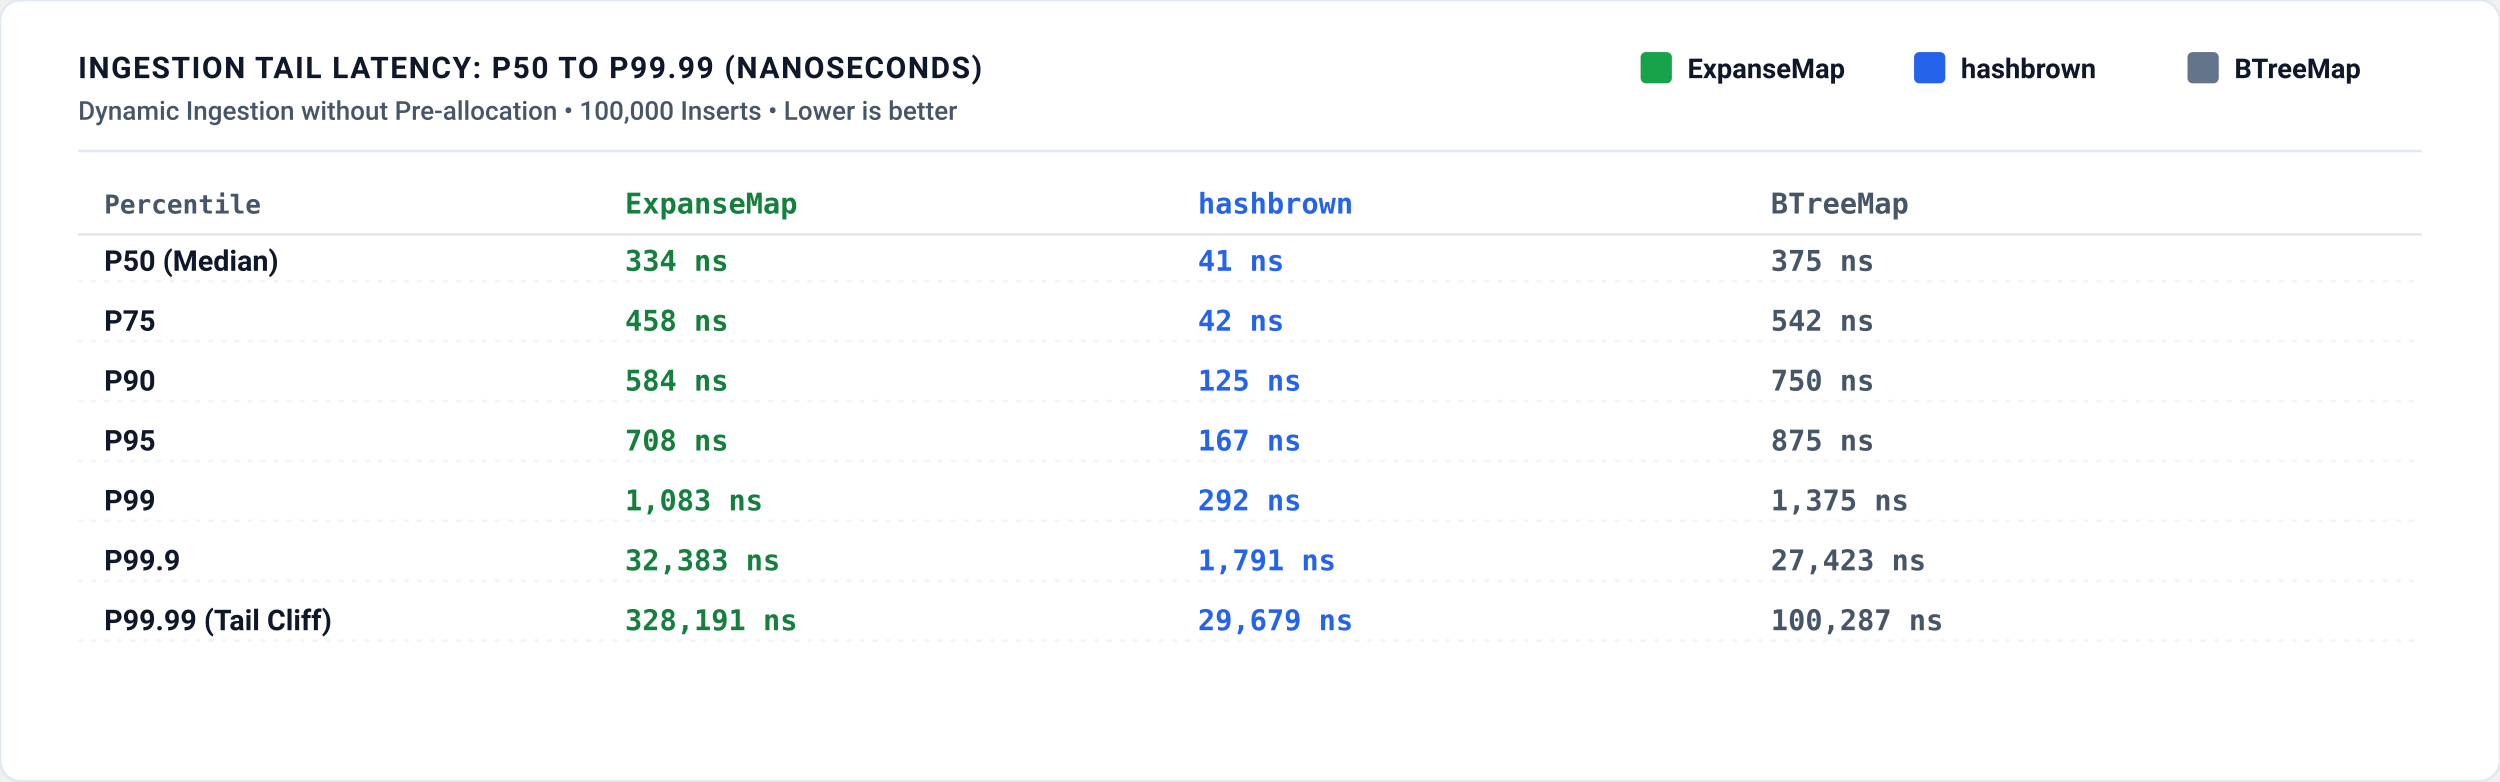
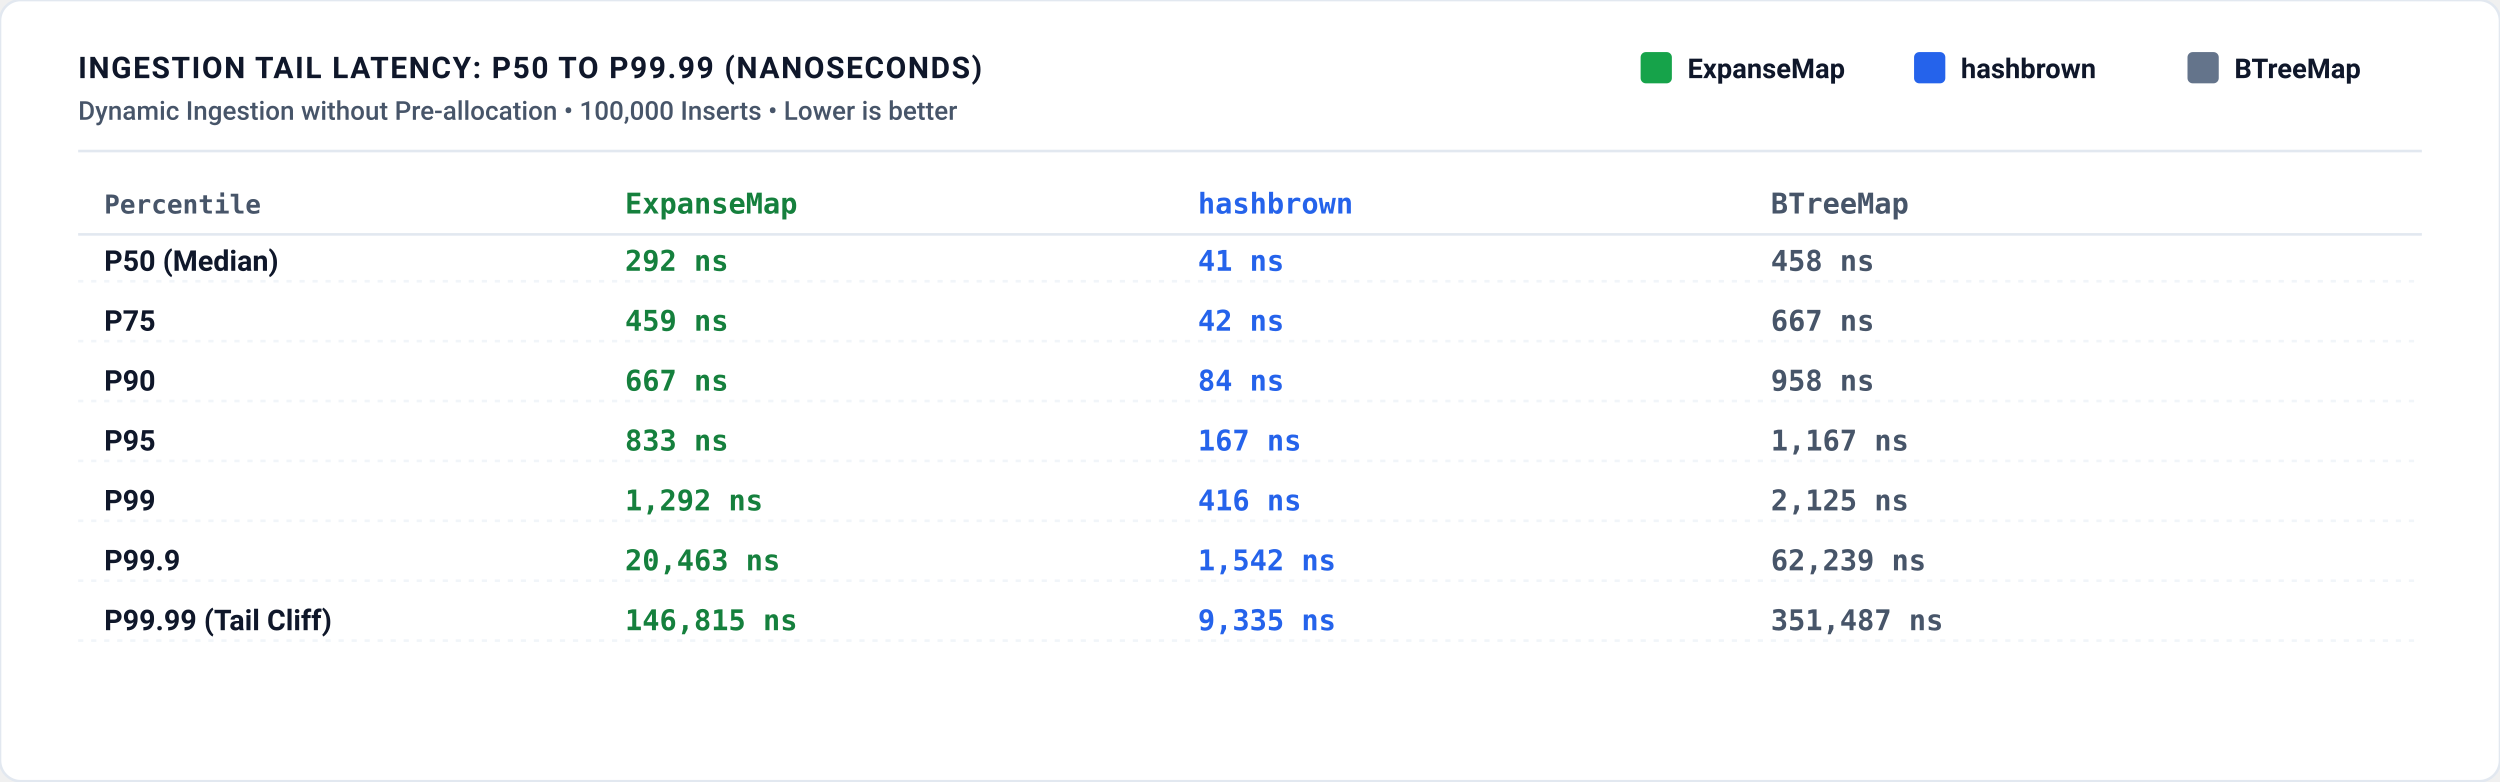
<svg xmlns="http://www.w3.org/2000/svg" role="img" viewBox="0 0 960 300" width="100%" height="100%">
  <defs>
    <style>
      /* Light theme (default) */
      .bg { fill: #ffffff; }
      .border { stroke: #e2e8f0; stroke-width: 1px; fill: none; }
      .grid { stroke: #f1f5f9; stroke-width: 1px; stroke-dasharray: 2,3; }
      .axis { stroke: #cbd5e1; stroke-width: 1.5px; }
      .divider { stroke: #e2e8f0; stroke-width: 1px; }
      
      .t-title { font-family: -apple-system, BlinkMacSystemFont, "Segoe UI", Roboto, Helvetica, Arial, sans-serif; font-size: 11.5px; font-weight: 700; letter-spacing: 0.6px; fill: #0f172a; text-transform: uppercase; }
      .t-sub { font-family: -apple-system, BlinkMacSystemFont, "Segoe UI", Roboto, Helvetica, Arial, sans-serif; font-size: 10px; font-weight: 500; fill: #475569; }
      .t-unit { font-family: ui-monospace, SFMono-Regular, Menlo, Monaco, Consolas, monospace; font-size: 10px; font-weight: 600; fill: #475569; }
      .t-axis-label { font-family: ui-monospace, SFMono-Regular, Menlo, Monaco, Consolas, monospace; font-size: 9.5px; font-weight: 500; fill: #64748b; }
      .t-bar-label { font-family: -apple-system, BlinkMacSystemFont, "Segoe UI", Roboto, Helvetica, Arial, sans-serif; font-size: 11px; font-weight: 700; fill: #0f172a; }
      .t-legend { font-family: -apple-system, BlinkMacSystemFont, "Segoe UI", Roboto, Helvetica, Arial, sans-serif; font-size: 10.5px; font-weight: 600; fill: #0f172a; }
      
      .t-val-accent { font-family: ui-monospace, SFMono-Regular, Menlo, Monaco, Consolas, monospace; font-size: 11px; font-weight: 700; fill: #15803d; }
      .t-val-blue { font-family: ui-monospace, SFMono-Regular, Menlo, Monaco, Consolas, monospace; font-size: 11px; font-weight: 600; fill: #2563eb; }
      .t-val-muted { font-family: ui-monospace, SFMono-Regular, Menlo, Monaco, Consolas, monospace; font-size: 11px; font-weight: 600; fill: #475569; }
      .t-val-warn { font-family: ui-monospace, SFMono-Regular, Menlo, Monaco, Consolas, monospace; font-size: 10px; font-weight: 700; fill: #b91c1c; }

      .t-win { fill: #15803d; font-weight: 600; }
      .t-note { font-family: -apple-system, BlinkMacSystemFont, "Segoe UI", Roboto, Helvetica, Arial, sans-serif; font-size: 9.5px; font-weight: 500; fill: #64748b; }

      .b-expanse { fill: #16a34a; }
      .b-hashbrown { fill: #2563eb; }
      .b-btree { fill: #64748b; }
      .b-disqualified { fill: #ef4444; stroke: #b91c1c; stroke-width: 1px; stroke-dasharray: 2,2; fill-opacity: 0.15; }

      .badge-win { fill: #dcfce7; stroke: #86efac; stroke-width: 1px; rx: 3px; }
      .badge-win-text { font-family: ui-monospace, SFMono-Regular, Menlo, Monaco, Consolas, monospace; font-size: 9.5px; font-weight: 700; fill: #15803d; text-anchor: middle; }

      .badge-disq { fill: #fee2e2; stroke: #fca5a5; stroke-width: 1px; rx: 3px; }
      .badge-disq-text { font-family: ui-monospace, SFMono-Regular, Menlo, Monaco, Consolas, monospace; font-size: 9.5px; font-weight: 700; fill: #991b1b; text-anchor: middle; }

      /* Dark theme overrides */
      @media (prefers-color-scheme: dark) {
        .bg { fill: #0d1117; }
        .border { stroke: #30363d; }
        .grid { stroke: #21262d; }
        .axis { stroke: #484f58; }
        .divider { stroke: #21262d; }
        .t-title { fill: #f0f6fc; }
        .t-sub { fill: #94a3b8; }
        .t-unit { fill: #94a3b8; }
        .t-axis-label { fill: #94a3b8; }
        .t-bar-label { fill: #f8fafc; }
        .t-legend { fill: #f8fafc; }
        .t-val-accent { fill: #4ade80; }
        .t-val-blue { fill: #38bdf8; }
        .t-val-muted { fill: #cbd5e1; }
        .t-val-warn { fill: #f87171; }
        .t-win { fill: #4ade80; }
        .t-note { fill: #94a3b8; }
        .b-expanse { fill: #22c55e; }
        .b-hashbrown { fill: #3b82f6; }
        .b-btree { fill: #475569; }
        .b-disqualified { fill: #ef4444; stroke: #f87171; fill-opacity: 0.25; }
        .badge-win { fill: #064e3b; stroke: #059669; }
        .badge-win-text { fill: #6ee7b7; }
        .badge-disq { fill: #450a0a; stroke: #dc2626; }
        .badge-disq-text { fill: #fca5a5; }
      }

      :root[data-theme="dark"] .bg, [data-theme="dark"] .bg { fill: #0d1117; }
      :root[data-theme="dark"] .border, [data-theme="dark"] .border { stroke: #30363d; }
      :root[data-theme="dark"] .grid, [data-theme="dark"] .grid { stroke: #21262d; }
      :root[data-theme="dark"] .axis, [data-theme="dark"] .axis { stroke: #484f58; }
      :root[data-theme="dark"] .divider, [data-theme="dark"] .divider { stroke: #21262d; }
      :root[data-theme="dark"] .t-title, [data-theme="dark"] .t-title { fill: #f0f6fc; }
      :root[data-theme="dark"] .t-sub, [data-theme="dark"] .t-sub { fill: #94a3b8; }
      :root[data-theme="dark"] .t-unit, [data-theme="dark"] .t-unit { fill: #94a3b8; }
      :root[data-theme="dark"] .t-axis-label, [data-theme="dark"] .t-axis-label { fill: #94a3b8; }
      :root[data-theme="dark"] .t-bar-label, [data-theme="dark"] .t-bar-label { fill: #f8fafc; }
      :root[data-theme="dark"] .t-legend, [data-theme="dark"] .t-legend { fill: #f8fafc; }
      :root[data-theme="dark"] .t-val-accent, [data-theme="dark"] .t-val-accent { fill: #4ade80; }
      :root[data-theme="dark"] .t-val-blue, [data-theme="dark"] .t-val-blue { fill: #38bdf8; }
      :root[data-theme="dark"] .t-val-muted, [data-theme="dark"] .t-val-muted { fill: #cbd5e1; }
      :root[data-theme="dark"] .t-val-warn, [data-theme="dark"] .t-val-warn { fill: #f87171; }
      :root[data-theme="dark"] .t-win, [data-theme="dark"] .t-win { fill: #4ade80; }
      :root[data-theme="dark"] .t-note, [data-theme="dark"] .t-note { fill: #94a3b8; }
      :root[data-theme="dark"] .b-expanse, [data-theme="dark"] .b-expanse { fill: #22c55e; }
      :root[data-theme="dark"] .b-hashbrown, [data-theme="dark"] .b-hashbrown { fill: #3b82f6; }
      :root[data-theme="dark"] .b-btree, [data-theme="dark"] .b-btree { fill: #475569; }
      :root[data-theme="dark"] .b-disqualified, [data-theme="dark"] .b-disqualified { fill: #ef4444; stroke: #f87171; fill-opacity: 0.25; }
      :root[data-theme="dark"] .badge-win, [data-theme="dark"] .badge-win { fill: #064e3b; stroke: #059669; }
      :root[data-theme="dark"] .badge-win-text, [data-theme="dark"] .badge-win-text { fill: #6ee7b7; }
      :root[data-theme="dark"] .badge-disq, [data-theme="dark"] .badge-disq { fill: #450a0a; stroke: #dc2626; }
      :root[data-theme="dark"] .badge-disq-text, [data-theme="dark"] .badge-disq-text { fill: #fca5a5; }
    </style>
  </defs>
  <rect width="100%" height="100%" class="bg" rx="8" />
  <rect width="100%" height="100%" class="border" rx="8" />
  <text x="30" y="30" class="t-title">INGESTION TAIL LATENCY: P50 TO P99.99 (NANOSECONDS)</text>
  <text x="30" y="46" class="t-sub">Dynamic Ingestion without Pre-allocation • 100,000 Inserts • Lower is better</text>
  <g transform="translate(630, 20)">
    <rect x="0" y="0" width="12" height="12" rx="2" class="b-expanse" />
    <text x="18" y="10" class="t-legend">ExpanseMap</text>
    <rect x="105" y="0" width="12" height="12" rx="2" class="b-hashbrown" />
    <text x="123" y="10" class="t-legend">hashbrown</text>
    <rect x="210" y="0" width="12" height="12" rx="2" class="b-btree" />
    <text x="228" y="10" class="t-legend">BTreeMap</text>
  </g>
  <line x1="30" y1="58" x2="930" y2="58" class="divider" />
  <text x="40" y="82" class="t-unit">Percentile</text>
  <text x="240" y="82" class="t-val-accent" text-anchor="start">ExpanseMap</text>
  <text x="460" y="82" class="t-val-blue" text-anchor="start">hashbrown</text>
  <text x="680" y="82" class="t-val-muted" text-anchor="start">BTreeMap</text>
  <line x1="30" y1="90" x2="930" y2="90" class="divider" />
  <text x="40" y="104" class="t-bar-label">P50 (Median)</text>
-   <text x="240" y="104" class="t-val-accent" text-anchor="start">334 ns</text>
+   <text x="240" y="104" class="t-val-accent" text-anchor="start">292 ns</text>
  <text x="460" y="104" class="t-val-blue" text-anchor="start">41 ns</text>
-   <text x="680" y="104" class="t-val-muted" text-anchor="start">375 ns</text>
+   <text x="680" y="104" class="t-val-muted" text-anchor="start">458 ns</text>
  <line x1="30" y1="108" x2="930" y2="108" class="grid" />
  <text x="40" y="127" class="t-bar-label">P75</text>
-   <text x="240" y="127" class="t-val-accent" text-anchor="start">458 ns</text>
+   <text x="240" y="127" class="t-val-accent" text-anchor="start">459 ns</text>
  <text x="460" y="127" class="t-val-blue" text-anchor="start">42 ns</text>
-   <text x="680" y="127" class="t-val-muted" text-anchor="start">542 ns</text>
+   <text x="680" y="127" class="t-val-muted" text-anchor="start">667 ns</text>
  <line x1="30" y1="131" x2="930" y2="131" class="grid" />
  <text x="40" y="150" class="t-bar-label">P90</text>
-   <text x="240" y="150" class="t-val-accent" text-anchor="start">584 ns</text>
-   <text x="460" y="150" class="t-val-blue" text-anchor="start">125 ns</text>
-   <text x="680" y="150" class="t-val-muted" text-anchor="start">750 ns</text>
+   <text x="240" y="150" class="t-val-accent" text-anchor="start">667 ns</text>
+   <text x="460" y="150" class="t-val-blue" text-anchor="start">84 ns</text>
+   <text x="680" y="150" class="t-val-muted" text-anchor="start">958 ns</text>
  <line x1="30" y1="154" x2="930" y2="154" class="grid" />
  <text x="40" y="173" class="t-bar-label">P95</text>
-   <text x="240" y="173" class="t-val-accent" text-anchor="start">708 ns</text>
+   <text x="240" y="173" class="t-val-accent" text-anchor="start">833 ns</text>
  <text x="460" y="173" class="t-val-blue" text-anchor="start">167 ns</text>
-   <text x="680" y="173" class="t-val-muted" text-anchor="start">875 ns</text>
+   <text x="680" y="173" class="t-val-muted" text-anchor="start">1,167 ns</text>
  <line x1="30" y1="177" x2="930" y2="177" class="grid" />
  <text x="40" y="196" class="t-bar-label">P99</text>
-   <text x="240" y="196" class="t-val-accent" text-anchor="start">1,083 ns</text>
-   <text x="460" y="196" class="t-val-blue" text-anchor="start">292 ns</text>
-   <text x="680" y="196" class="t-val-muted" text-anchor="start">1,375 ns</text>
+   <text x="240" y="196" class="t-val-accent" text-anchor="start">1,292 ns</text>
+   <text x="460" y="196" class="t-val-blue" text-anchor="start">416 ns</text>
+   <text x="680" y="196" class="t-val-muted" text-anchor="start">2,125 ns</text>
  <line x1="30" y1="200" x2="930" y2="200" class="grid" />
  <text x="40" y="219" class="t-bar-label">P99.9</text>
-   <text x="240" y="219" class="t-val-accent" text-anchor="start">32,383 ns</text>
-   <text x="460" y="219" class="t-val-blue" text-anchor="start">1,791 ns</text>
-   <text x="680" y="219" class="t-val-muted" text-anchor="start">27,423 ns</text>
+   <text x="240" y="219" class="t-val-accent" text-anchor="start">20,463 ns</text>
+   <text x="460" y="219" class="t-val-blue" text-anchor="start">1,542 ns</text>
+   <text x="680" y="219" class="t-val-muted" text-anchor="start">62,239 ns</text>
  <line x1="30" y1="223" x2="930" y2="223" class="grid" />
  <text x="40" y="242" class="t-bar-label">P99.99 (Tail Cliff)</text>
-   <text x="240" y="242" class="t-val-accent" text-anchor="start">328,191 ns</text>
-   <text x="460" y="242" class="t-val-blue" text-anchor="start">29,679 ns</text>
-   <text x="680" y="242" class="t-val-muted" text-anchor="start">100,287 ns</text>
+   <text x="240" y="242" class="t-val-accent" text-anchor="start">146,815 ns</text>
+   <text x="460" y="242" class="t-val-blue" text-anchor="start">9,335 ns</text>
+   <text x="680" y="242" class="t-val-muted" text-anchor="start">351,487 ns</text>
  <line x1="30" y1="246" x2="930" y2="246" class="grid" />
</svg>
